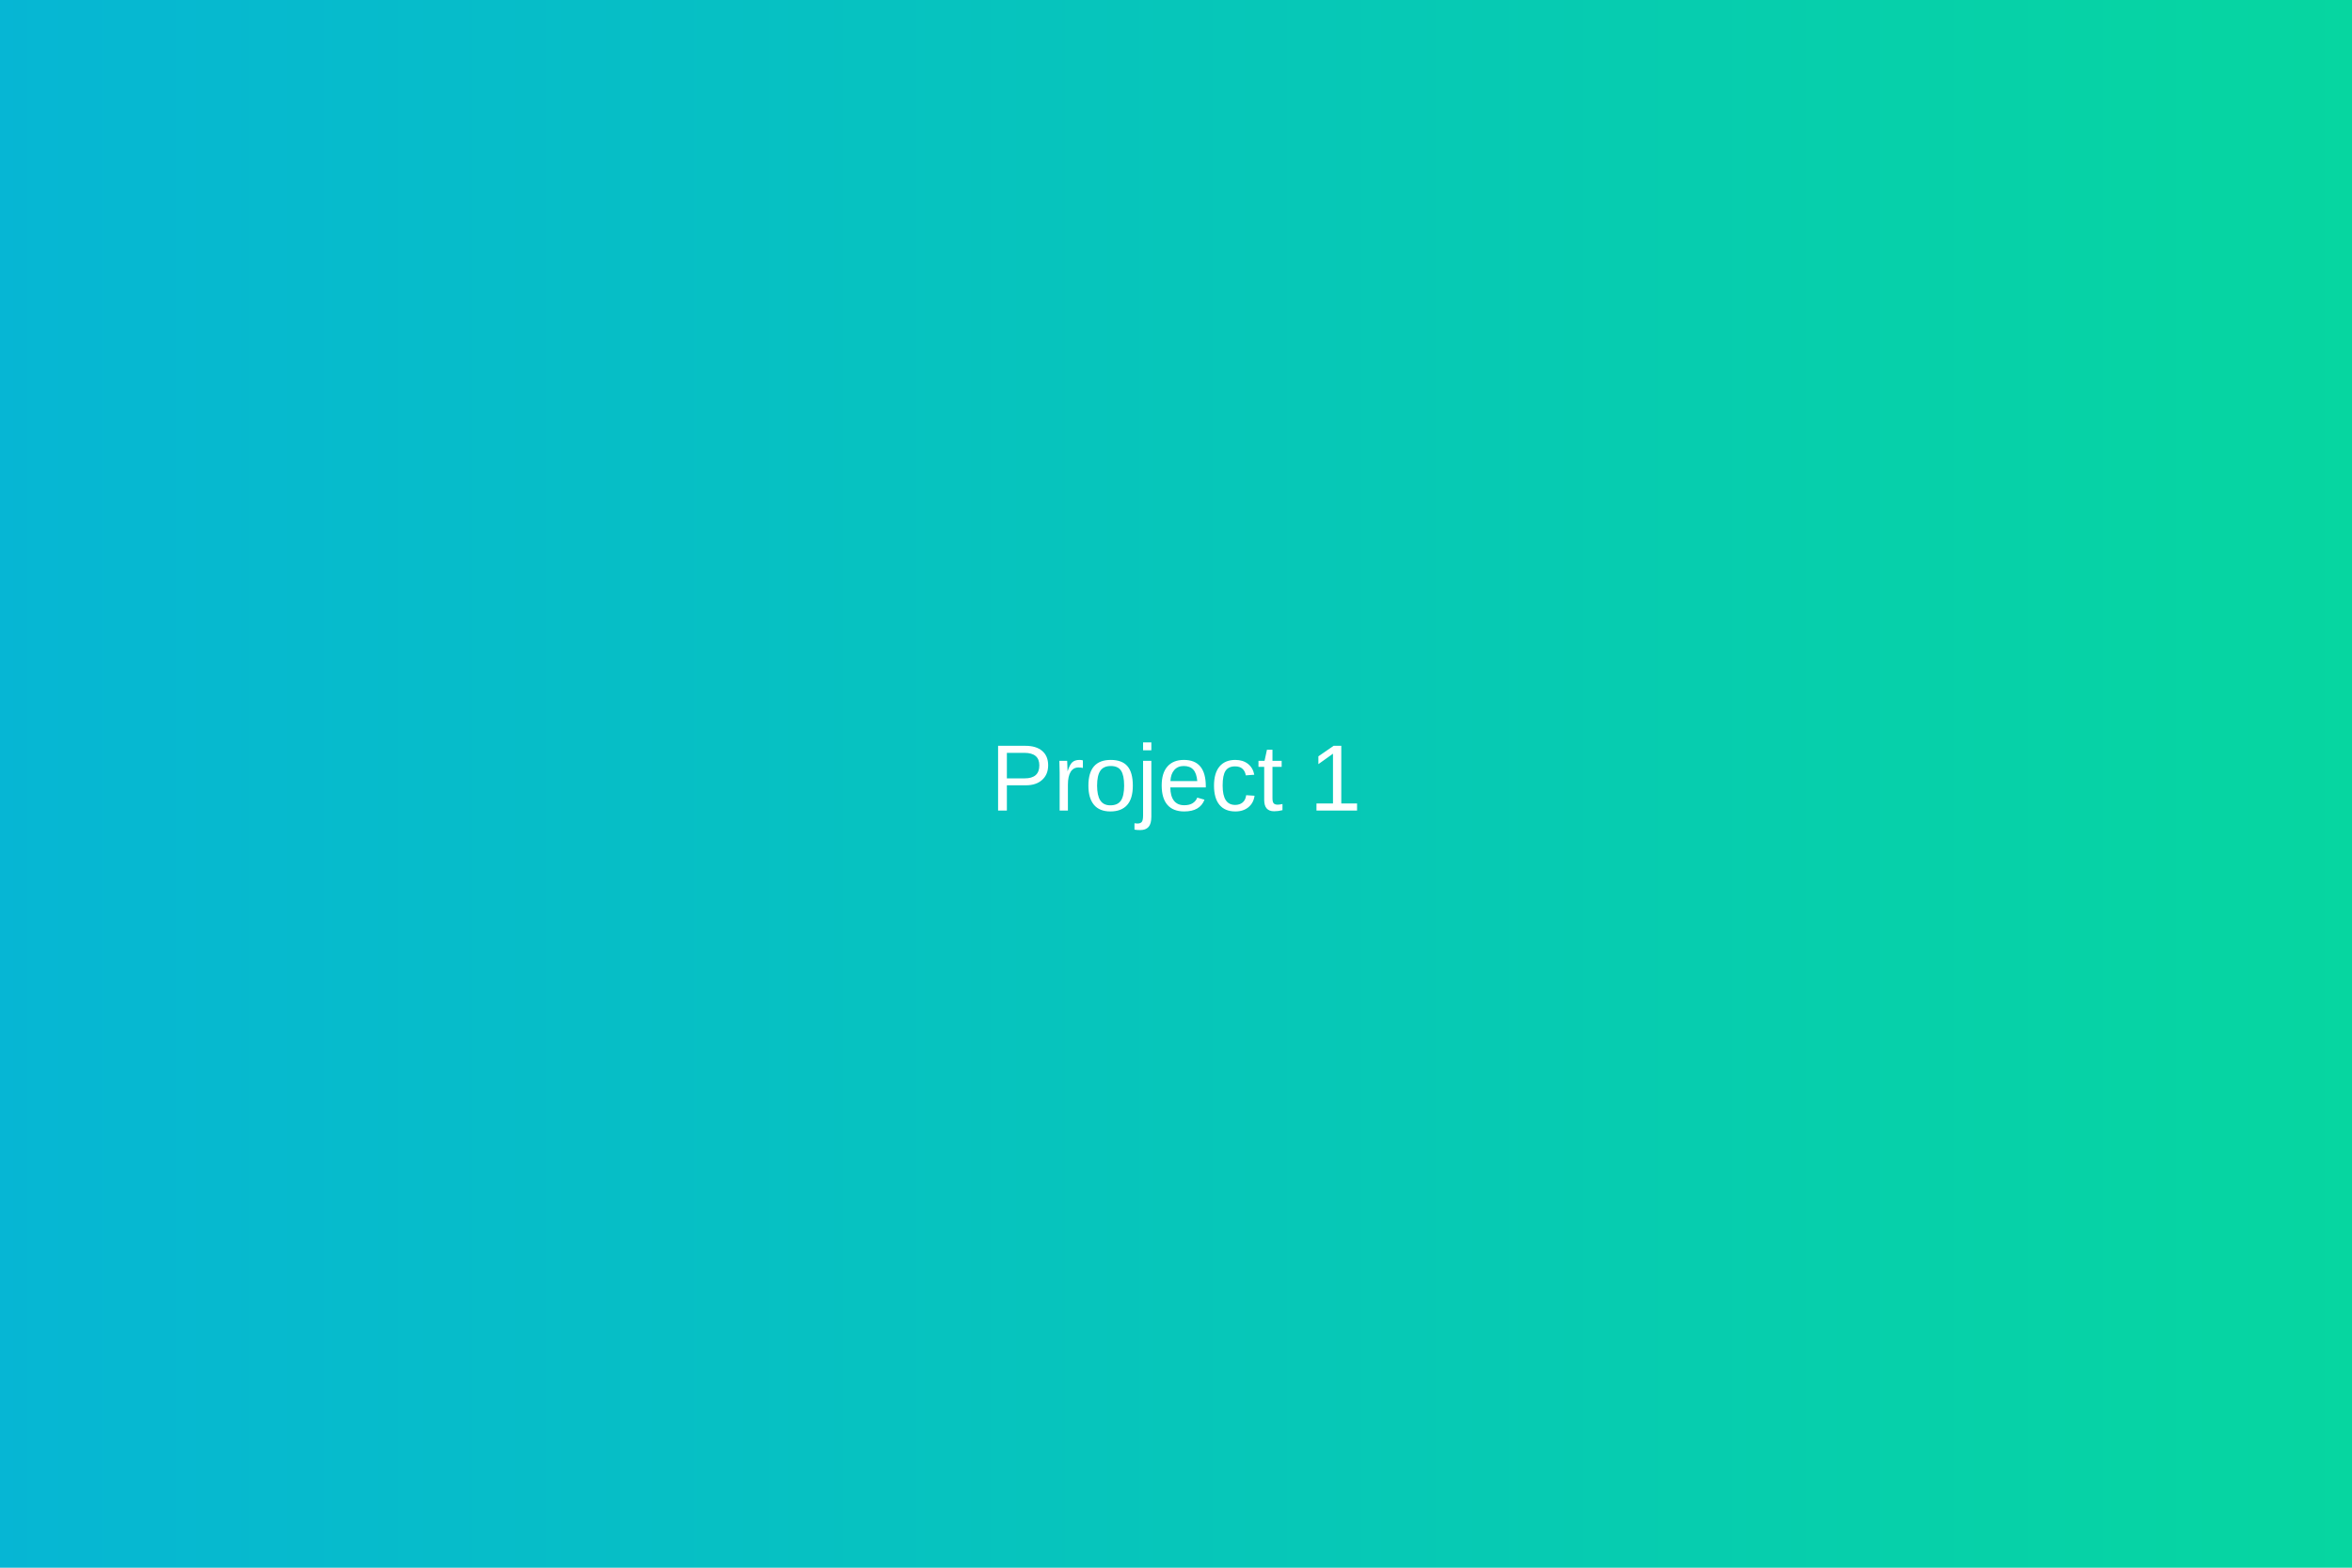
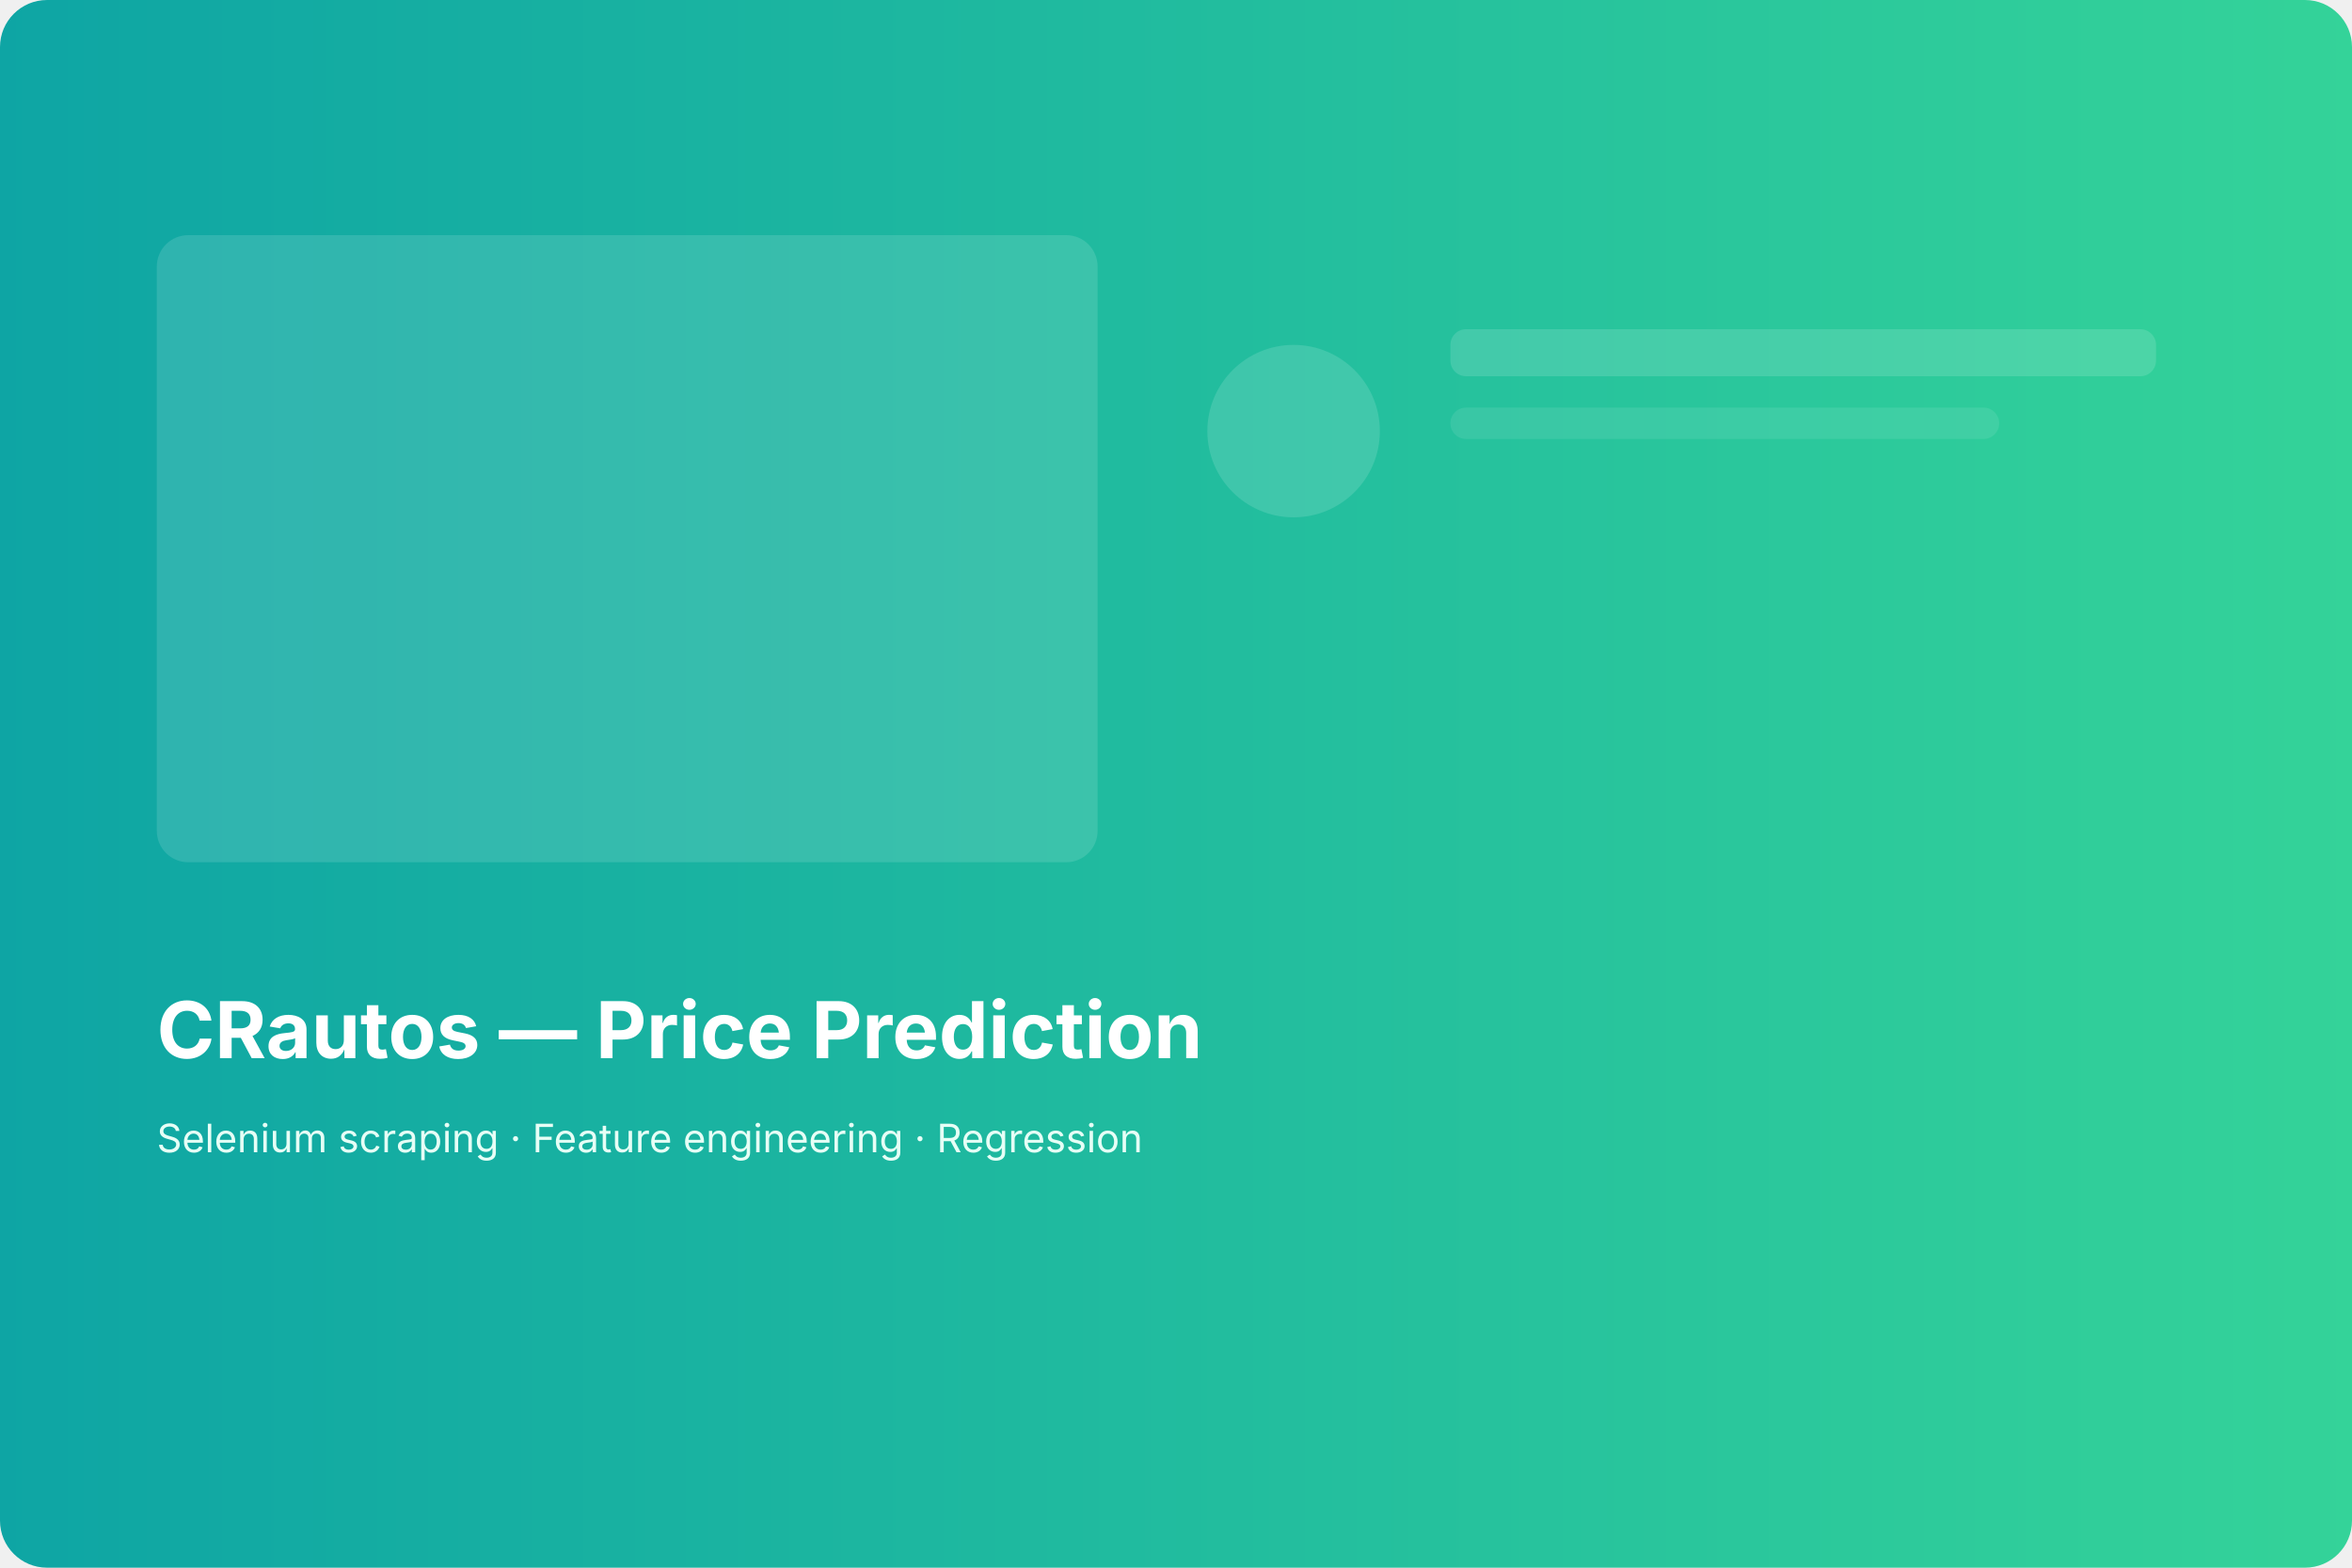
<svg xmlns="http://www.w3.org/2000/svg" width="1200" height="800" viewBox="0 0 1200 800" preserveAspectRatio="xMidYMid slice">
  <defs>
    <linearGradient id="g1" x1="0" x2="1">
-       <stop offset="0%" stop-color="#06b6d4" />
-       <stop offset="100%" stop-color="#06d6a0" />
+       <stop offset="0%" stop-color="#0ea5a4" />
+       <stop offset="100%" stop-color="#34d399" />
    </linearGradient>
  </defs>
-   <rect width="1200" height="800" fill="url(#g1)" />
-   <text x="50%" y="50%" font-size="48" font-family="Arial, Helvetica, sans-serif" fill="#ffffff" text-anchor="middle" dominant-baseline="middle">Project 1</text>
+   <rect width="1200" height="800" fill="url(#g1)" rx="24" />
+   <g transform="translate(80,120)">
+     <rect x="0" y="0" width="480" height="320" rx="16" fill="#ffffff20" />
+     <g transform="translate(520,40)">
+       <circle cx="60" cy="60" r="44" fill="#ffffff22" />
+       <rect x="140" y="8" width="360" height="24" rx="8" fill="#ffffff22" />
+       <rect x="140" y="48" width="280" height="16" rx="8" fill="#ffffff16" />
+     </g>
+     <text x="0" y="420" font-size="40" font-family="Inter, Arial, sans-serif" fill="#ffffff" font-weight="700">CRautos — Price Prediction</text>
+     <text x="0" y="468" font-size="20" font-family="Inter, Arial, sans-serif" fill="#e6fff6">Selenium scraping · Feature engineering · Regression</text>
+   </g>
</svg>
